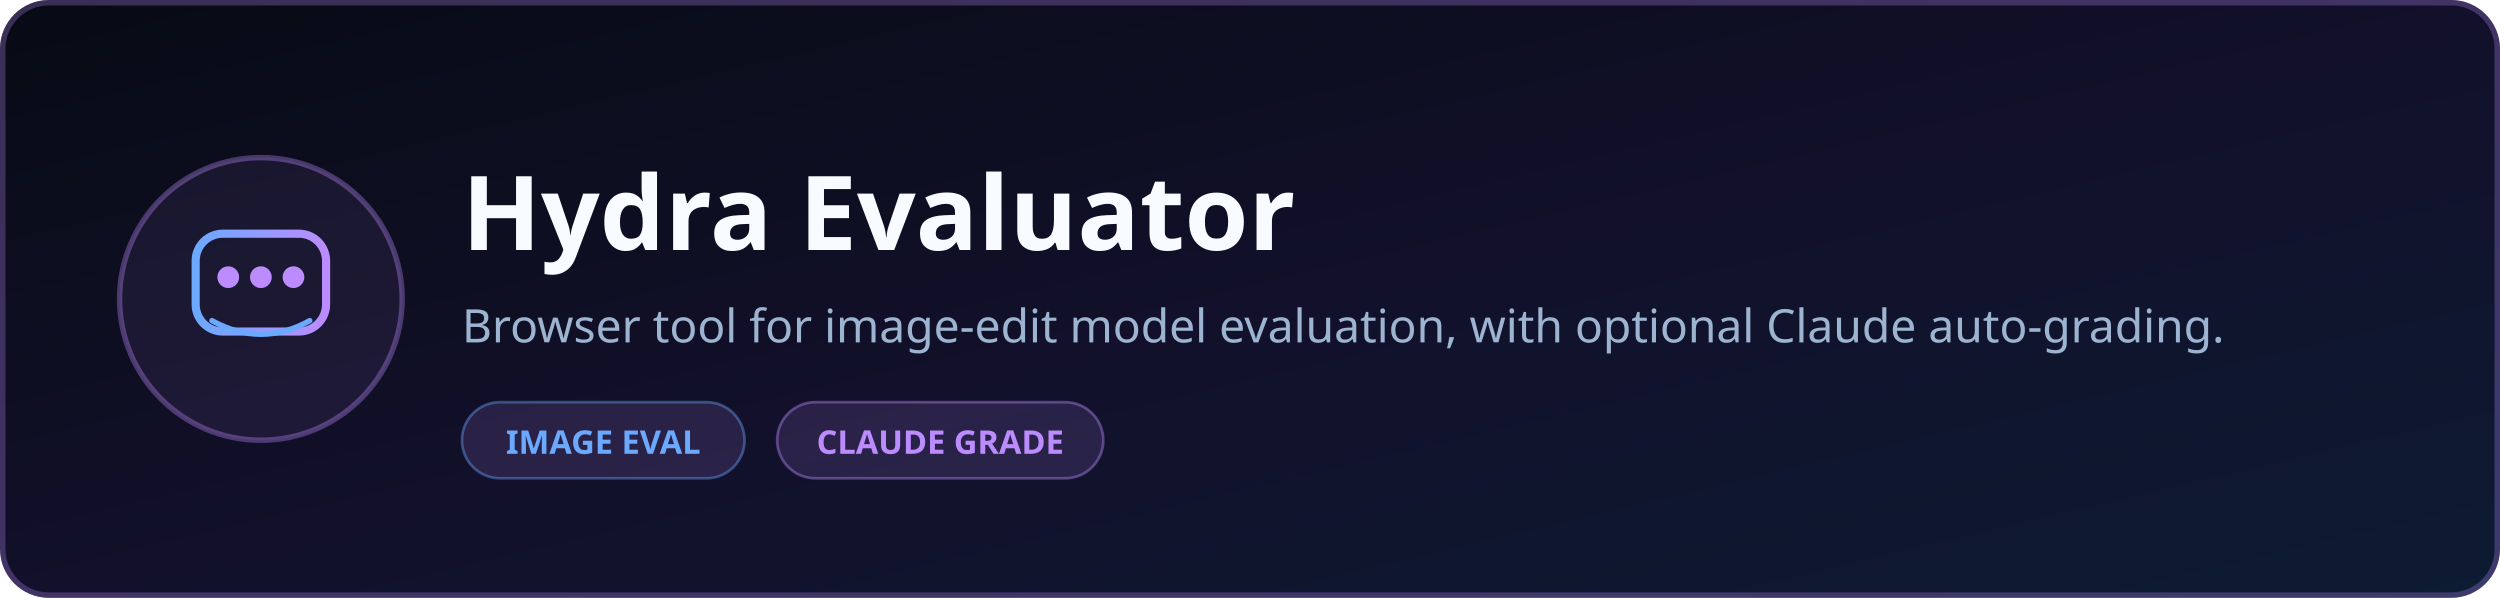
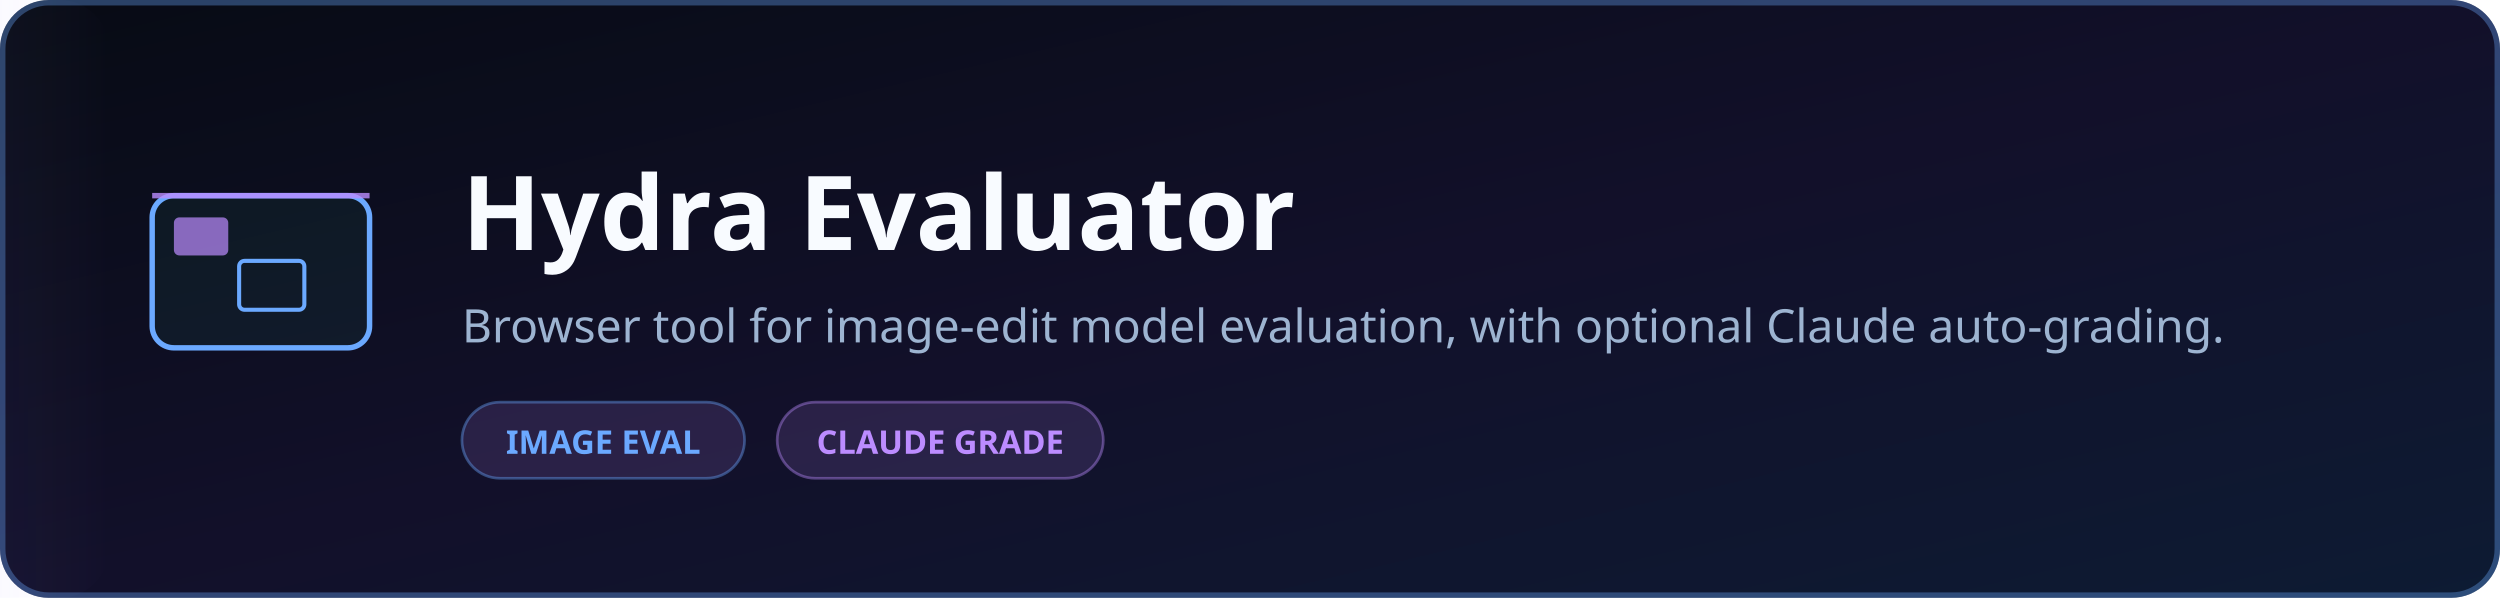
<svg xmlns="http://www.w3.org/2000/svg" width="920" height="220" viewBox="0 0 920 220" role="img" aria-label="Hydra Evaluator">
  <defs>
    <linearGradient id="bg" x1="0%" y1="0%" x2="100%" y2="100%">
      <stop offset="0%" stop-color="#070b14" />
      <stop offset="50%" stop-color="#12102a" />
      <stop offset="100%" stop-color="#0d1b33" />
    </linearGradient>
    <linearGradient id="accent" x1="0%" y1="0%" x2="100%" y2="0%">
      <stop offset="0%" stop-color="#6ba9ff" />
      <stop offset="100%" stop-color="#bc8cff" />
    </linearGradient>
+     <linearGradient id="shimmer" x1="0%" y1="0%" x2="100%" y2="0%">
+       <stop offset="0%" stop-color="#6ba9ff" stop-opacity="0" />
+       <stop offset="50%" stop-color="#6ba9ff" stop-opacity="0.15" />
+       <stop offset="100%" stop-color="#bc8cff" stop-opacity="0" />
+     </linearGradient>
  </defs>
  <rect width="920" height="220" rx="18" fill="url(#bg)" />
-   <rect x="1" y="1" width="918" height="218" rx="17" fill="none" stroke="rgba(188,140,255,0.28)" stroke-width="2" />
-   <circle cx="96" cy="110" r="52" fill="rgba(188,140,255,0.08)" stroke="rgba(188,140,255,0.35)" stroke-width="2" />
-   <rect x="72" y="86" width="48" height="36" rx="10" fill="none" stroke="url(#accent)" stroke-width="3" />
-   <circle cx="84" cy="102" r="4" fill="#bc8cff" />
-   <circle cx="96" cy="102" r="4" fill="#bc8cff" />
-   <circle cx="108" cy="102" r="4" fill="#bc8cff" />
-   <path d="M78 118 Q96 128 114 118" fill="none" stroke="#6ba9ff" stroke-width="2" stroke-linecap="round" />
+   <rect x="-200" y="0" width="240" height="220" rx="18" fill="url(#shimmer)" opacity="0.9">
+     <animate attributeName="x" values="-240;920" dur="7s" repeatCount="indefinite" />
+   </rect>
+   <rect x="1" y="1" width="918" height="218" rx="17" fill="none" stroke="#6ba9ff" stroke-width="2" opacity="0.35">
+     <animate attributeName="opacity" values="0.35;0.65;0.35" dur="3s" repeatCount="indefinite" />
+   </rect>
+   <rect x="56" y="72" width="80" height="56" rx="8" fill="rgba(65,217,154,0.06)" stroke="#6ba9ff" stroke-width="2">
+     <animate attributeName="stroke-opacity" values="1;0.35;1" dur="2s" repeatCount="indefinite" />
+   </rect>
+   <rect x="64" y="80" width="20" height="14" rx="2" fill="#bc8cff" opacity="0.7">
+     <animate attributeName="opacity" values="0.7;0.2;0.7" dur="1.4s" repeatCount="indefinite" />
+   </rect>
+   <rect x="88" y="96" width="24" height="18" rx="2" fill="none" stroke="#6ba9ff" stroke-width="1.5">
+     <animate attributeName="y" values="96;104;96" dur="1.8s" repeatCount="indefinite" />
+   </rect>
+   <line x1="56" y1="72" x2="136" y2="72" stroke="#bc8cff" stroke-width="2" opacity="0.8">
+     <animateTransform attributeName="transform" type="translate" values="0 0; 0 56; 0 0" dur="2.5s" repeatCount="indefinite" />
+   </line>
  <text x="170" y="92" fill="#f8fbff" font-family="Segoe UI, system-ui, sans-serif" font-size="38" font-weight="800">Hydra Evaluator</text>
  <text x="170" y="126" fill="#9db4d1" font-family="Segoe UI, system-ui, sans-serif" font-size="17" font-weight="500">Browser tool for image-edit model evaluation, with optional Claude auto-grading.</text>
-   <rect x="170" y="148" width="104" height="28" rx="14" fill="rgba(188,140,255,0.14)" stroke="#6ba9ff66" stroke-width="1" />
+   <rect x="170" y="148" width="104" height="28" rx="14" fill="rgba(188,140,255,0.14)" stroke="#6ba9ff66" stroke-width="1">
+     <animate attributeName="opacity" values="1;0.75;1" dur="2.5s" begin="0s" repeatCount="indefinite" />
+   </rect>
  <text x="222" y="167" fill="#6ba9ff" font-family="Segoe UI, system-ui, sans-serif" font-size="12" font-weight="700" text-anchor="middle">IMAGE EVAL</text>
-   <rect x="286" y="148" width="120" height="28" rx="14" fill="rgba(188,140,255,0.14)" stroke="#bc8cff66" stroke-width="1" />
+   <rect x="286" y="148" width="120" height="28" rx="14" fill="rgba(188,140,255,0.14)" stroke="#bc8cff66" stroke-width="1">
+     <animate attributeName="opacity" values="1;0.75;1" dur="2.5s" begin="0.3s" repeatCount="indefinite" />
+   </rect>
  <text x="346" y="167" fill="#bc8cff" font-family="Segoe UI, system-ui, sans-serif" font-size="12" font-weight="700" text-anchor="middle">CLAUDE GRADE</text>
</svg>
